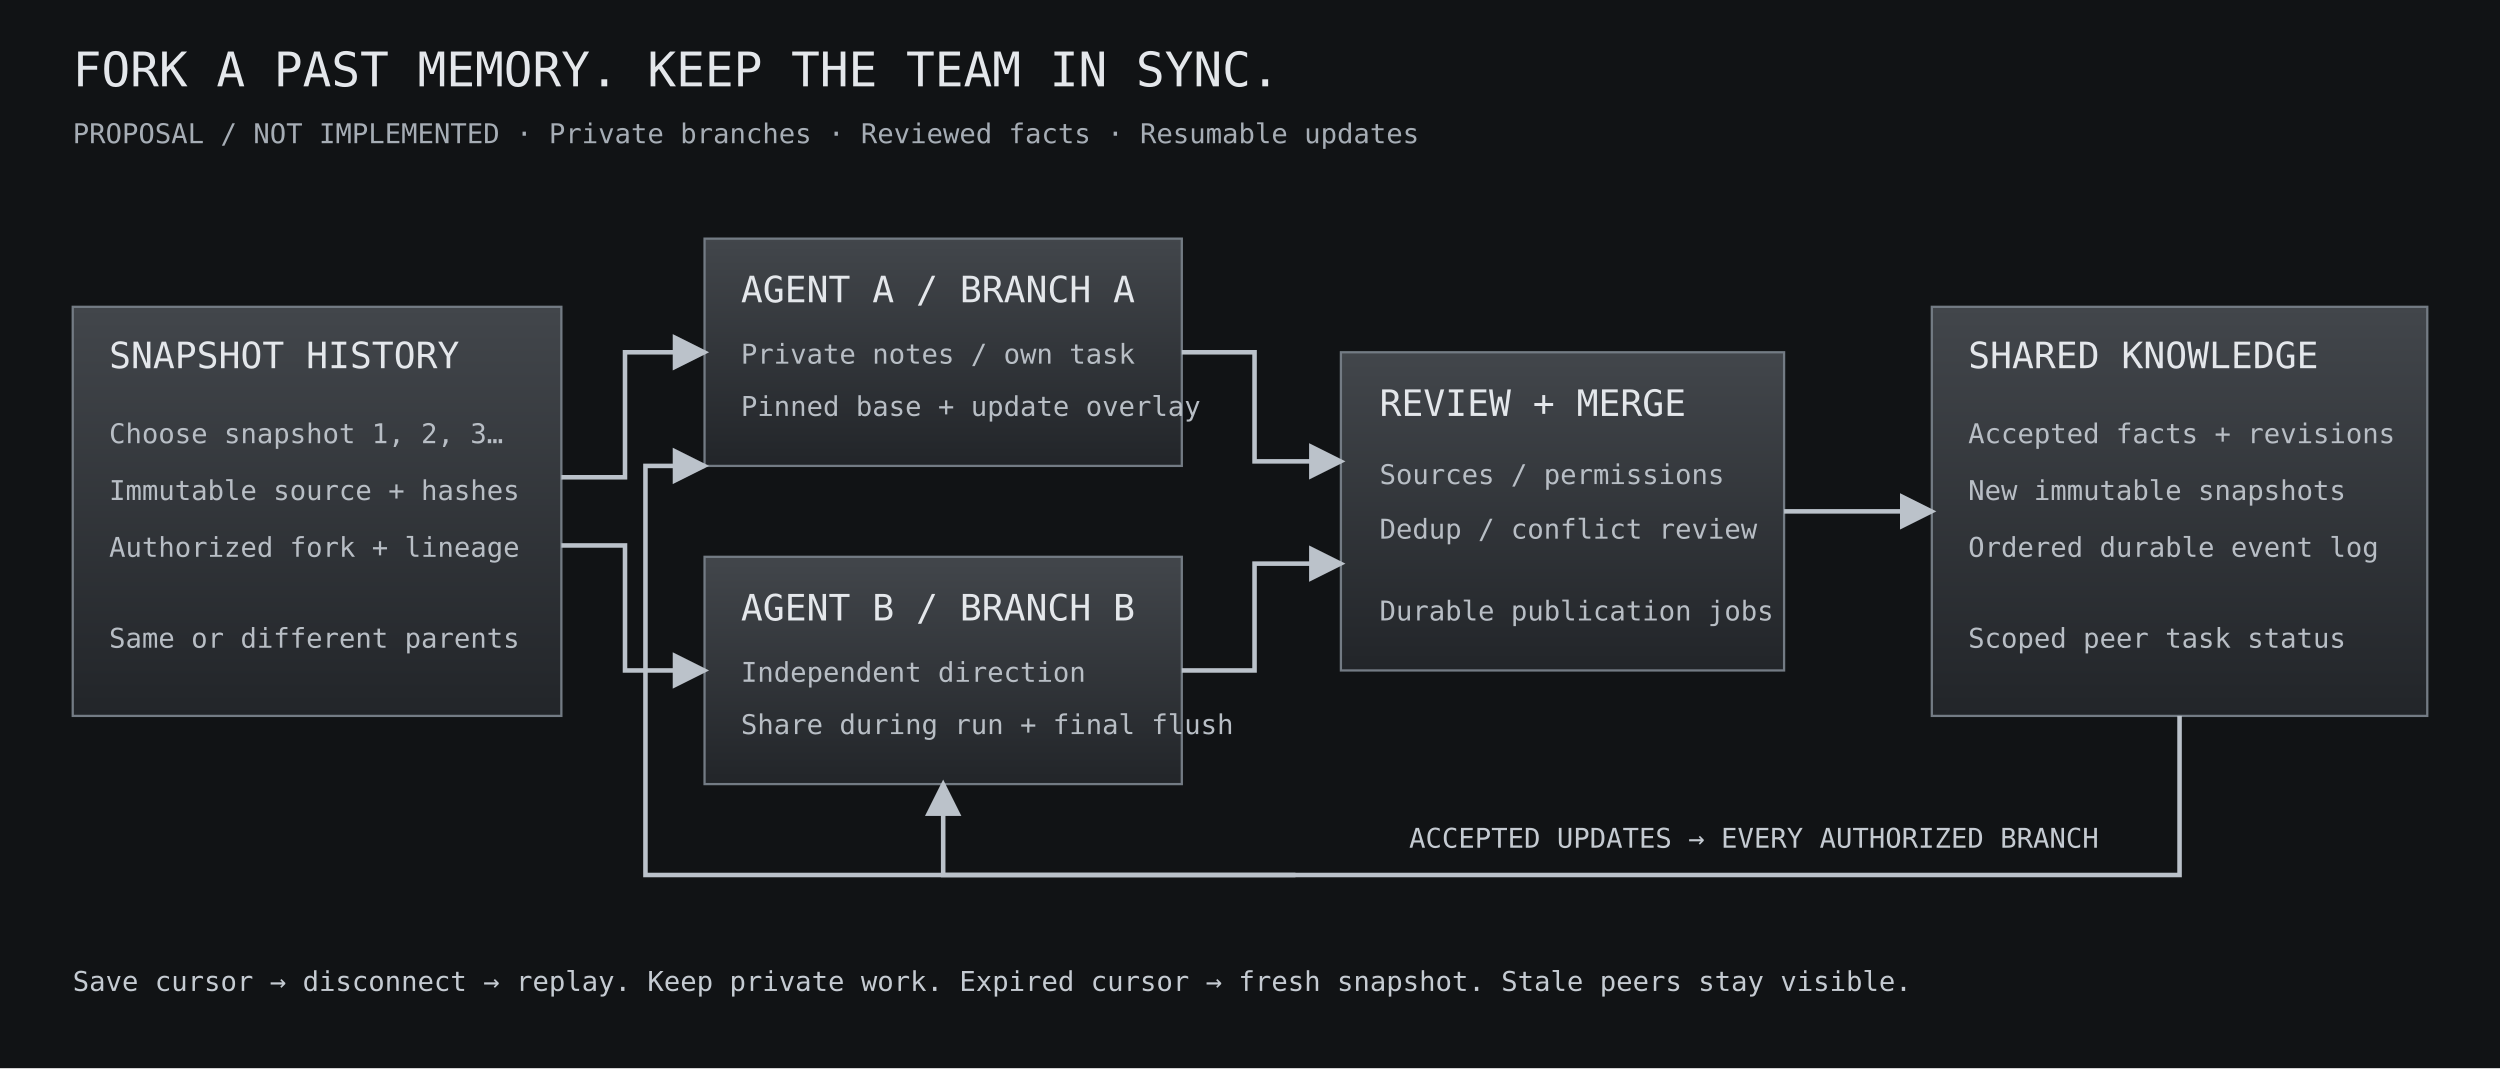
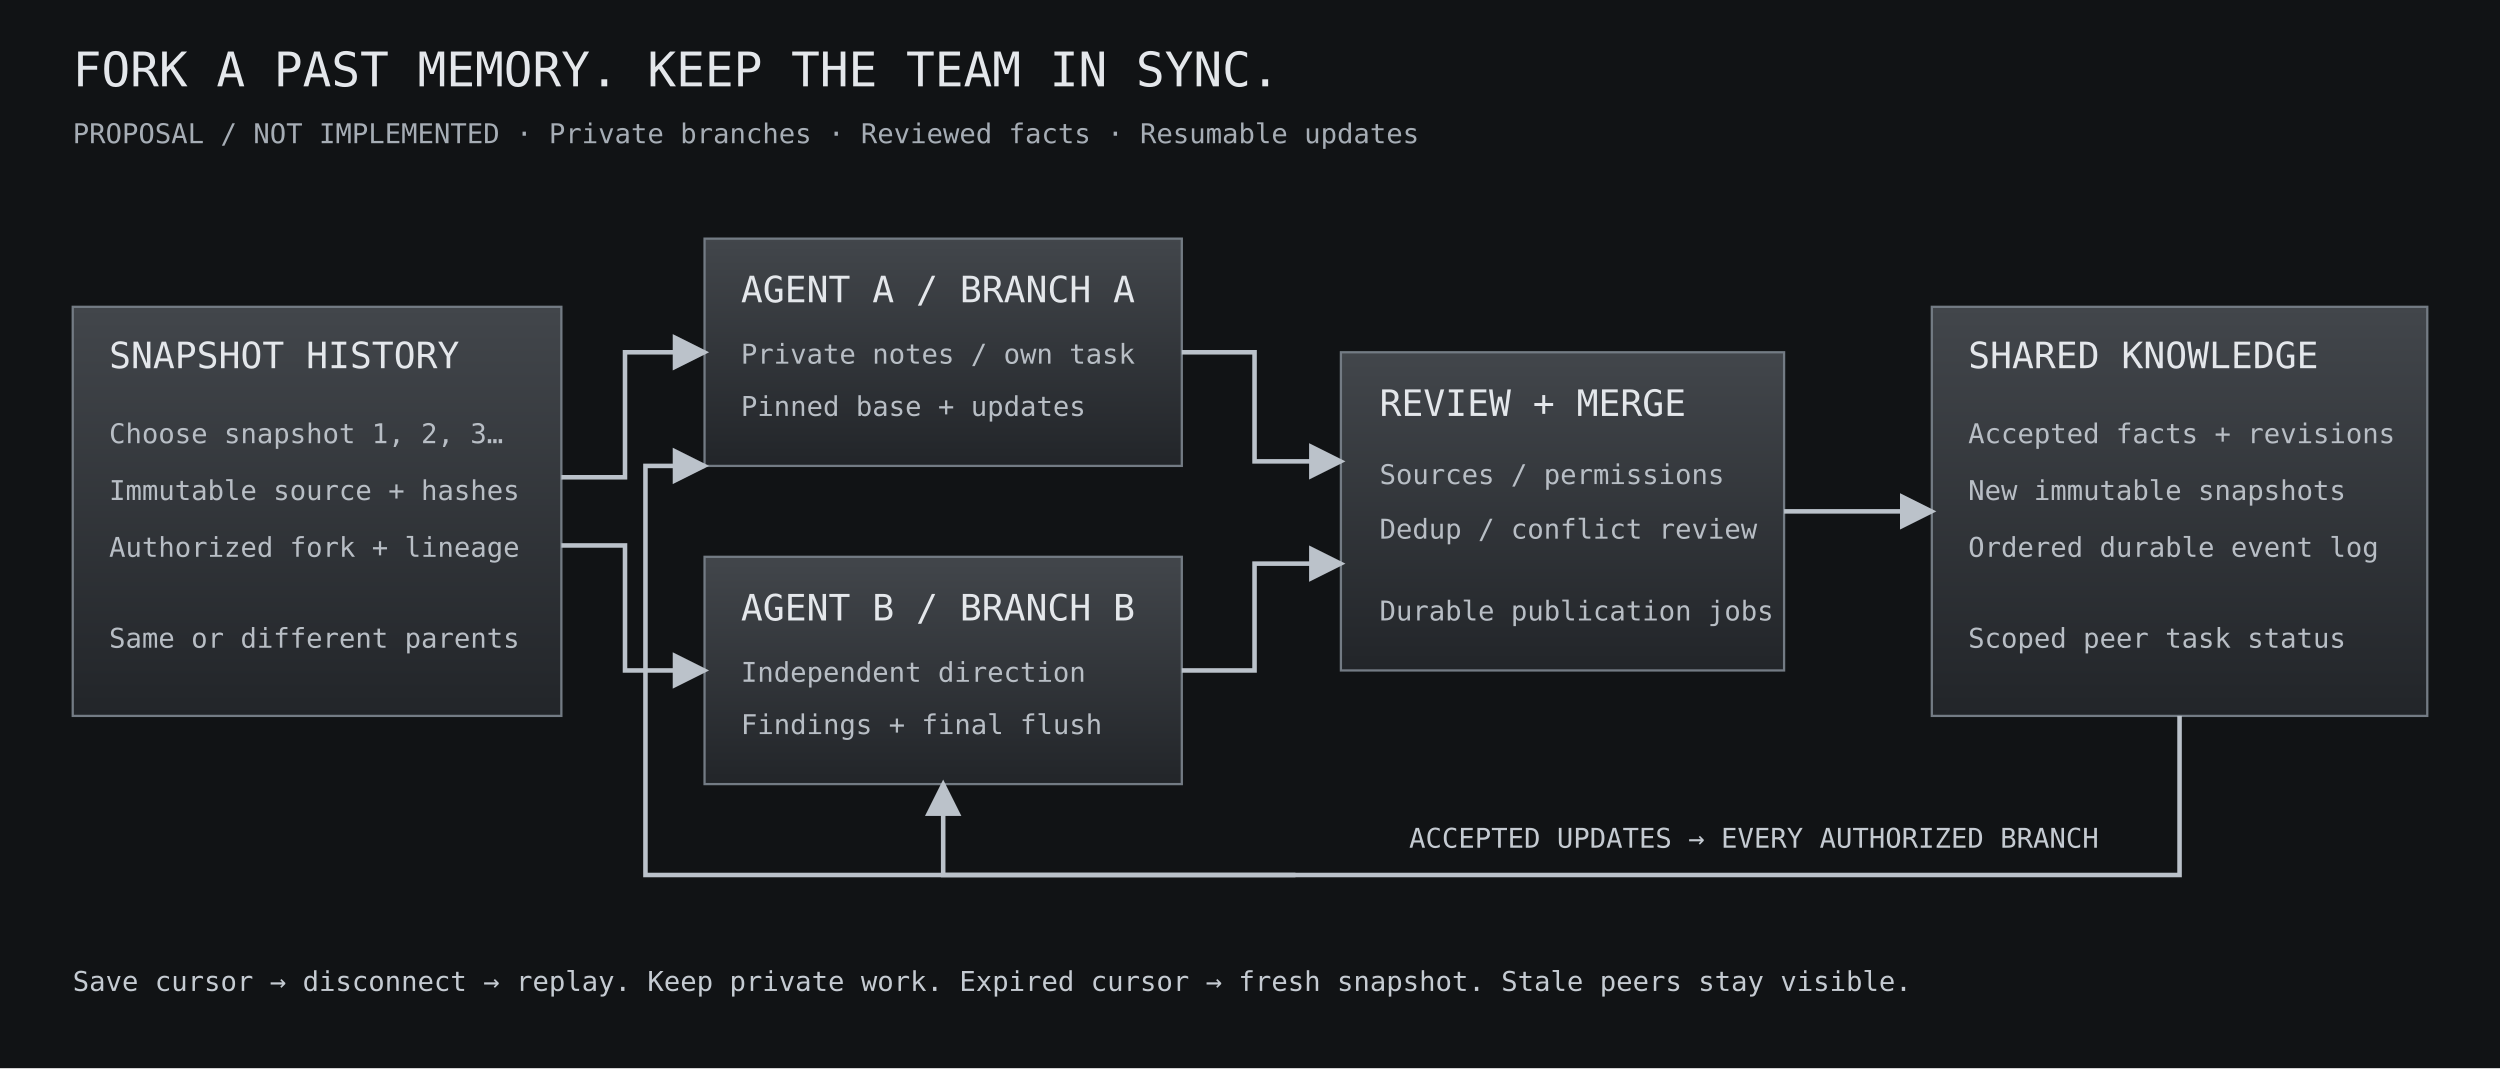
<svg xmlns="http://www.w3.org/2000/svg" width="1100" height="470" viewBox="0 0 1100 470" role="img" aria-labelledby="title desc">
  <defs>
    <linearGradient id="metal" x2="0" y2="1">
      <stop stop-color="#42464b" />
      <stop offset="1" stop-color="#222529" />
    </linearGradient>
    <marker id="arrow" markerWidth="8" markerHeight="8" refX="7" refY="4" orient="auto">
      <path d="M0 0L8 4L0 8" fill="#bbc2ca" />
    </marker>
  </defs>
  <rect width="1100" height="470" fill="#111315" />
  <g font-family="monospace" fill="#e4e7eb">
    <text x="32" y="38" font-size="21">FORK A PAST MEMORY. KEEP THE TEAM IN SYNC.</text>
    <text x="32" y="63" font-size="12" fill="#a6adb5">PROPOSAL / NOT IMPLEMENTED · Private branches · Reviewed facts · Resumable updates</text>
  </g>
  <g fill="url(#metal)" stroke="#737b84">
    <rect x="32" y="135" width="215" height="180" />
    <rect x="310" y="105" width="210" height="100" />
    <rect x="310" y="245" width="210" height="100" />
    <rect x="590" y="155" width="195" height="140" />
    <rect x="850" y="135" width="218" height="180" />
  </g>
  <g fill="#e4e7eb" font-family="monospace" font-size="16">
    <text x="48" y="162">SNAPSHOT HISTORY</text>
    <text x="326" y="133">AGENT A / BRANCH A</text>
    <text x="326" y="273">AGENT B / BRANCH B</text>
    <text x="607" y="183">REVIEW + MERGE</text>
    <text x="866" y="162">SHARED KNOWLEDGE</text>
  </g>
  <g fill="#b8bec5" font-family="monospace" font-size="12">
    <text x="48" y="195">Choose snapshot 1, 2, 3…</text>
    <text x="48" y="220">Immutable source + hashes</text>
    <text x="48" y="245">Authorized fork + lineage</text>
    <text x="48" y="285">Same or different parents</text>
    <text x="326" y="160">Private notes / own task</text>
-     <text x="326" y="183">Pinned base + update overlay</text>
+     <text x="326" y="183">Pinned base + updates</text>
    <text x="326" y="300">Independent direction</text>
-     <text x="326" y="323">Share during run + final flush</text>
+     <text x="326" y="323">Findings + final flush</text>
    <text x="607" y="213">Sources / permissions</text>
    <text x="607" y="237">Dedup / conflict review</text>
    <text x="607" y="273">Durable publication jobs</text>
    <text x="866" y="195">Accepted facts + revisions</text>
    <text x="866" y="220">New immutable snapshots</text>
    <text x="866" y="245">Ordered durable event log</text>
    <text x="866" y="285">Scoped peer task status</text>
  </g>
  <g fill="none" stroke="#bbc2ca" stroke-width="2" marker-end="url(#arrow)">
    <path d="M247 210H275V155H310" />
    <path d="M247 240H275V295H310" />
    <path d="M520 155H552V203H590" />
    <path d="M520 295H552V248H590" />
    <path d="M785 225H850" />
    <path d="M959 315V385H415V345" />
    <path d="M570 385H284V205H310" />
  </g>
  <g fill="#c5cbd2" font-family="monospace" font-size="12">
    <text x="620" y="373">ACCEPTED UPDATES → EVERY AUTHORIZED BRANCH</text>
    <text x="32" y="436">Save cursor → disconnect → replay. Keep private work. Expired cursor → fresh snapshot. Stale peers stay visible.</text>
  </g>
</svg>
